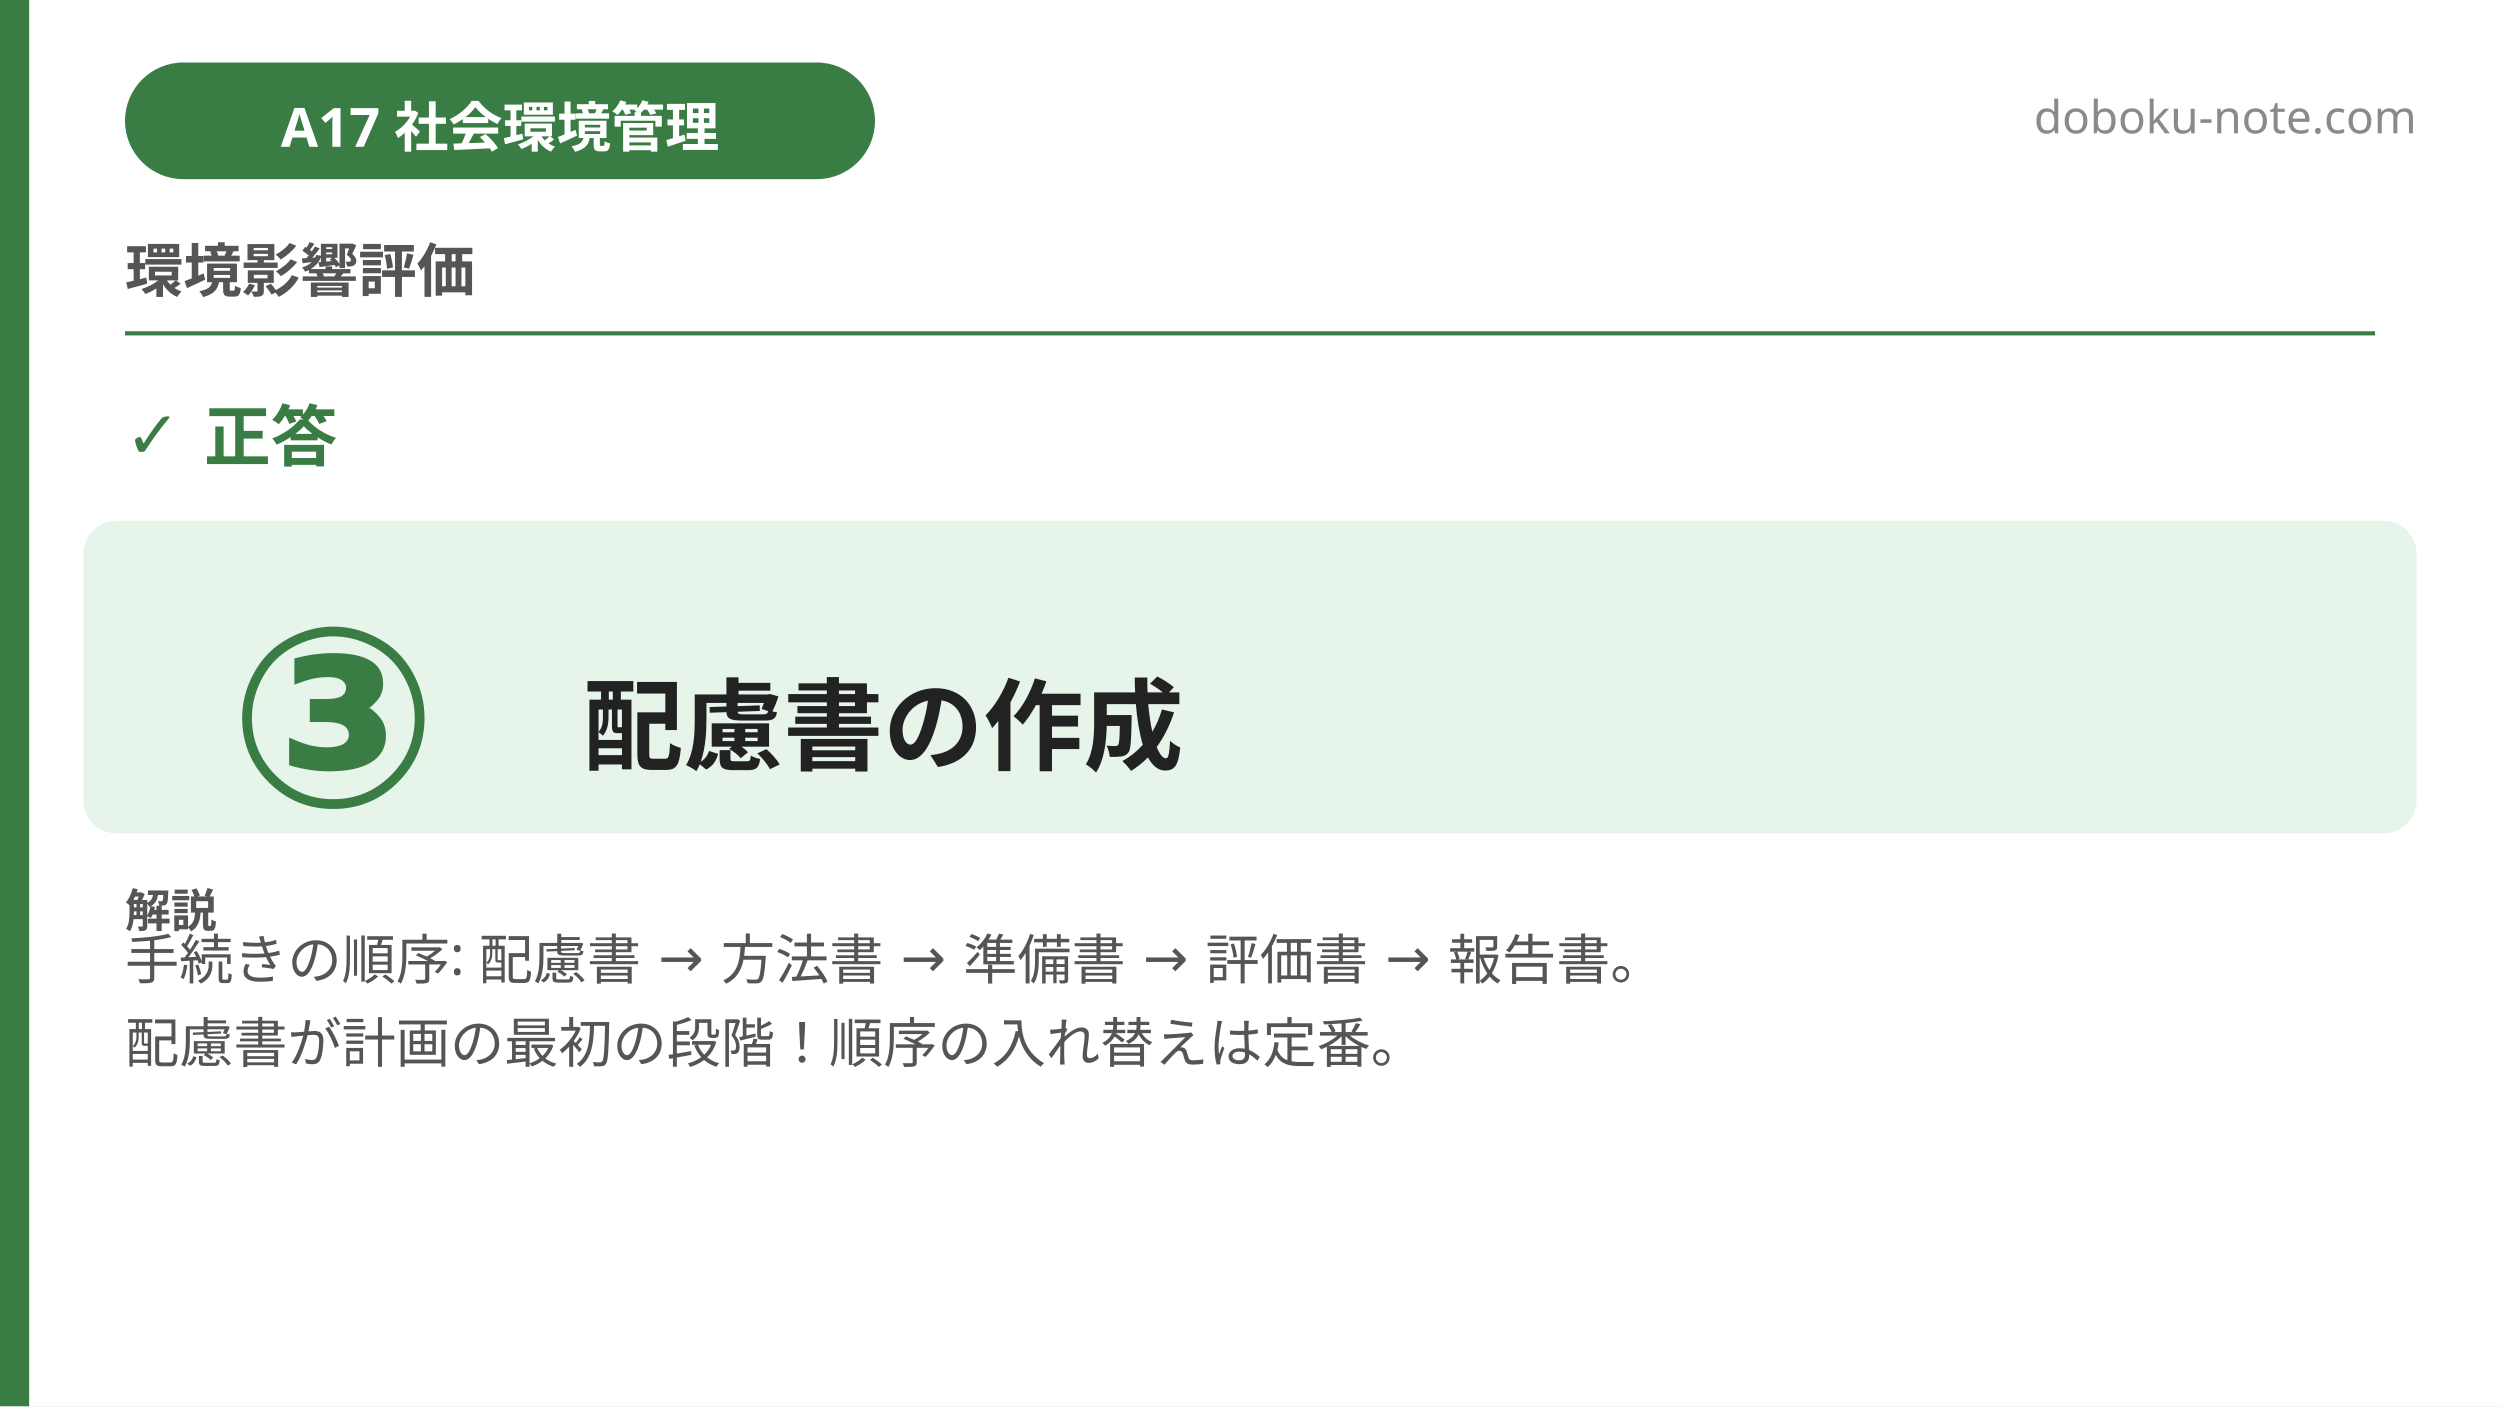
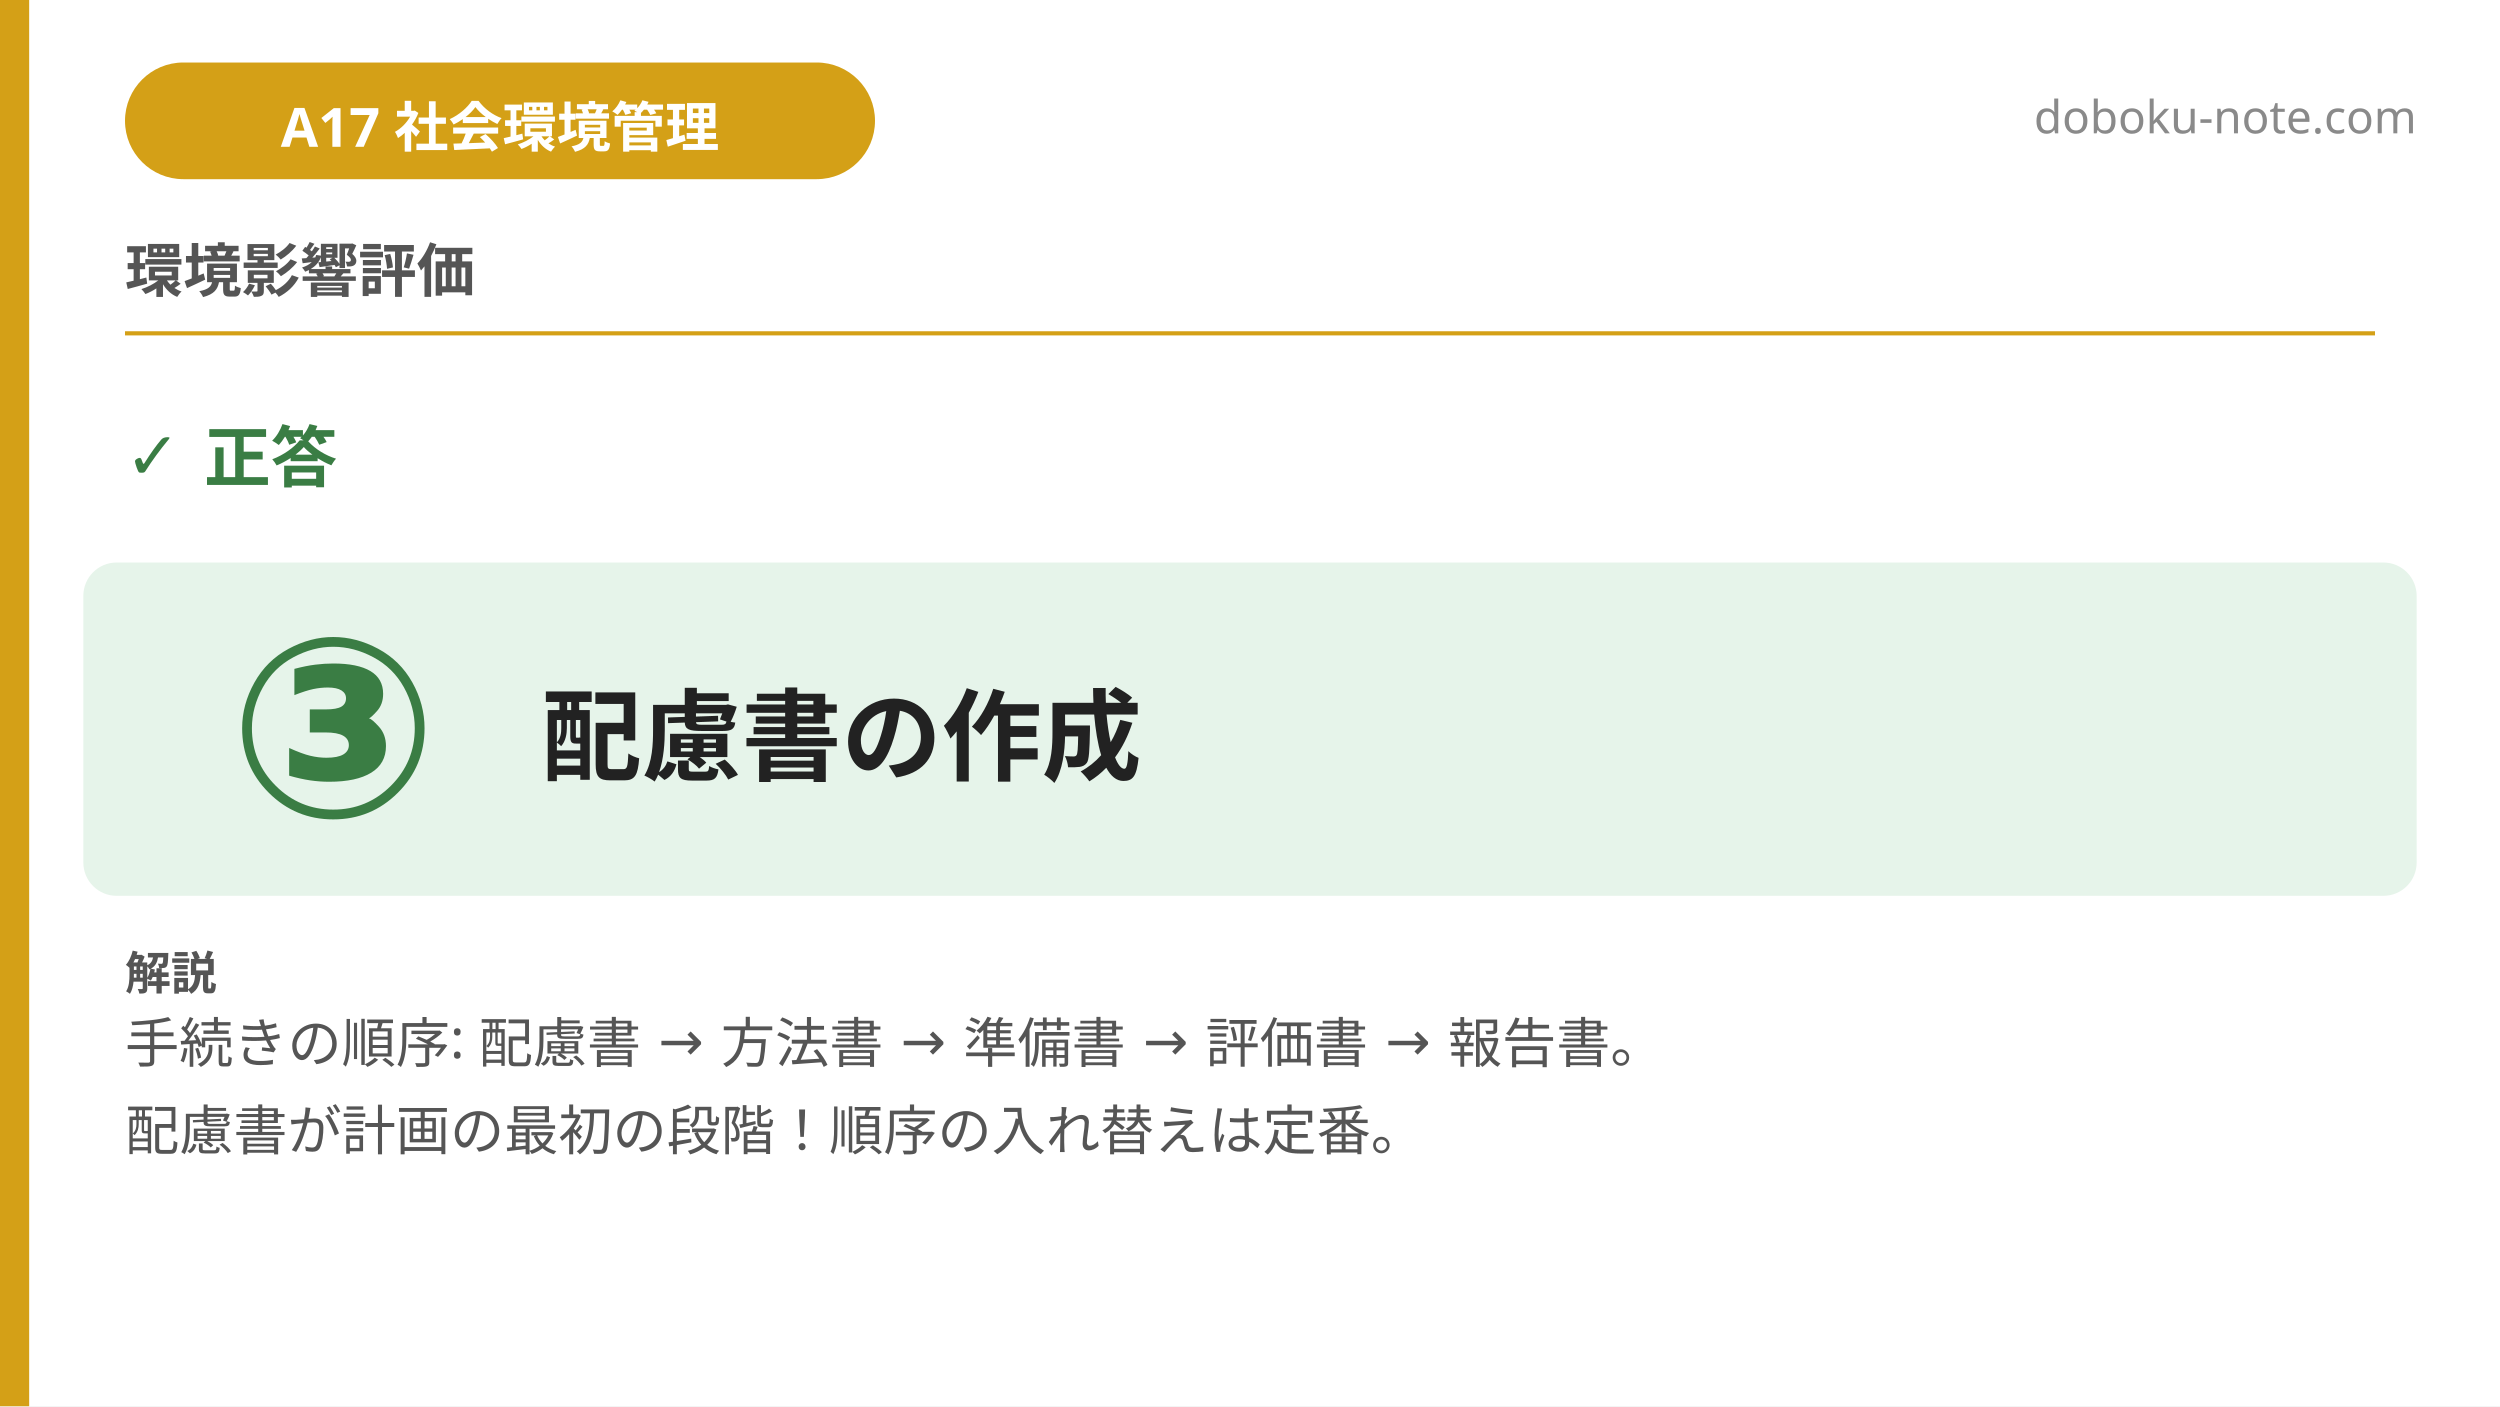
<svg xmlns="http://www.w3.org/2000/svg" width="1200" height="675" viewBox="0 0 1200 675">
  <rect x="0" y="0" width="1200" height="675" fill="#ffffff" />
-   <rect x="0" y="0" width="14" height="675" fill="#3a7d44" />
-   <rect x="60" y="30" width="360" height="56" rx="28" fill="#3a7d44" />
+   <rect x="0" y="0" width="14" height="675" fill="#d4a017" />
+   <rect x="60" y="30" width="360" height="56" rx="28" fill="#d4a017" />
  <text x="240" y="58" font-family="'Hiragino Sans', 'Hiragino Kaku Gothic ProN', 'Yu Gothic', 'Noto Sans JP', sans-serif" font-size="26" font-weight="700" fill="#ffffff" text-anchor="middle" dominant-baseline="central">A17 社会環境管理</text>
  <text x="1160" y="64" font-family="'Hiragino Sans', 'Hiragino Kaku Gothic ProN', 'Yu Gothic', 'Noto Sans JP', sans-serif" font-size="22" fill="#8a8a8a" text-anchor="end">doboku-note.com</text>
  <text x="60" y="140" font-family="'Hiragino Sans', 'Hiragino Kaku Gothic ProN', 'Yu Gothic', 'Noto Sans JP', sans-serif" font-size="28" font-weight="700" fill="#555555">環境影響評価</text>
-   <line x1="60" y1="160" x2="1140" y2="160" stroke="#3a7d44" stroke-width="2" />
-   <text x="60" y="220" font-family="'Hiragino Sans', 'Hiragino Kaku Gothic ProN', 'Yu Gothic', 'Noto Sans JP', sans-serif" font-size="32" font-weight="800" fill="#3a7d44">✓ 正答</text>
-   <rect x="40" y="250" width="1120" height="150" rx="16" fill="#e6f4ea" />
-   <text x="160" y="345" font-family="'Hiragino Sans', 'Hiragino Kaku Gothic ProN', 'Yu Gothic', 'Noto Sans JP', sans-serif" font-size="120" font-weight="900" fill="#3a7d44" text-anchor="middle" dominant-baseline="central">③</text>
-   <text x="280" y="345" font-family="'Hiragino Sans', 'Hiragino Kaku Gothic ProN', 'Yu Gothic', 'Noto Sans JP', sans-serif" font-size="48" font-weight="700" fill="#222222" dominant-baseline="central">配慮書の作成</text>
-   <text x="60" y="445" font-family="'Hiragino Sans', 'Hiragino Kaku Gothic ProN', 'Yu Gothic', 'Noto Sans JP', sans-serif" font-size="22" font-weight="700" fill="#555555">解説</text>
+   <line x1="60" y1="160" x2="1140" y2="160" stroke="#d4a017" stroke-width="2" />
+   <text x="60" y="230" font-family="'Hiragino Sans', 'Hiragino Kaku Gothic ProN', 'Yu Gothic', 'Noto Sans JP', sans-serif" font-size="32" font-weight="800" fill="#3a7d44">✓ 正答</text>
+   <rect x="40" y="270" width="1120" height="160" rx="16" fill="#e6f4ea" />
+   <text x="160" y="350" font-family="'Hiragino Sans', 'Hiragino Kaku Gothic ProN', 'Yu Gothic', 'Noto Sans JP', sans-serif" font-size="120" font-weight="900" fill="#3a7d44" text-anchor="middle" dominant-baseline="central">③</text>
+   <text x="260" y="350" font-family="'Hiragino Sans', 'Hiragino Kaku Gothic ProN', 'Yu Gothic', 'Noto Sans JP', sans-serif" font-size="48" font-weight="700" fill="#222222" dominant-baseline="central">配慮書の作成</text>
+   <text x="60" y="475" font-family="'Hiragino Sans', 'Hiragino Kaku Gothic ProN', 'Yu Gothic', 'Noto Sans JP', sans-serif" font-size="22" font-weight="700" fill="#555555">解説</text>
  <text font-family="'Hiragino Sans', 'Hiragino Kaku Gothic ProN', 'Yu Gothic', 'Noto Sans JP', sans-serif" font-size="26" fill="#555555">
-     <tspan x="60" y="470">手続きの順序: 配慮書 → 方法書 → 準備書 → 評価書 → 報告書。</tspan>
-     <tspan x="60" y="510">配慮書が計画の最初の段階！順序の入れ替えは定番。</tspan>
+     <tspan x="60" y="510">手続きの順序: 配慮書 → 方法書 → 準備書 → 評価書 → 報告書。</tspan>
+     <tspan x="60" y="552">配慮書が計画の最初の段階！順序の入れ替えは定番。</tspan>
  </text>
</svg>
